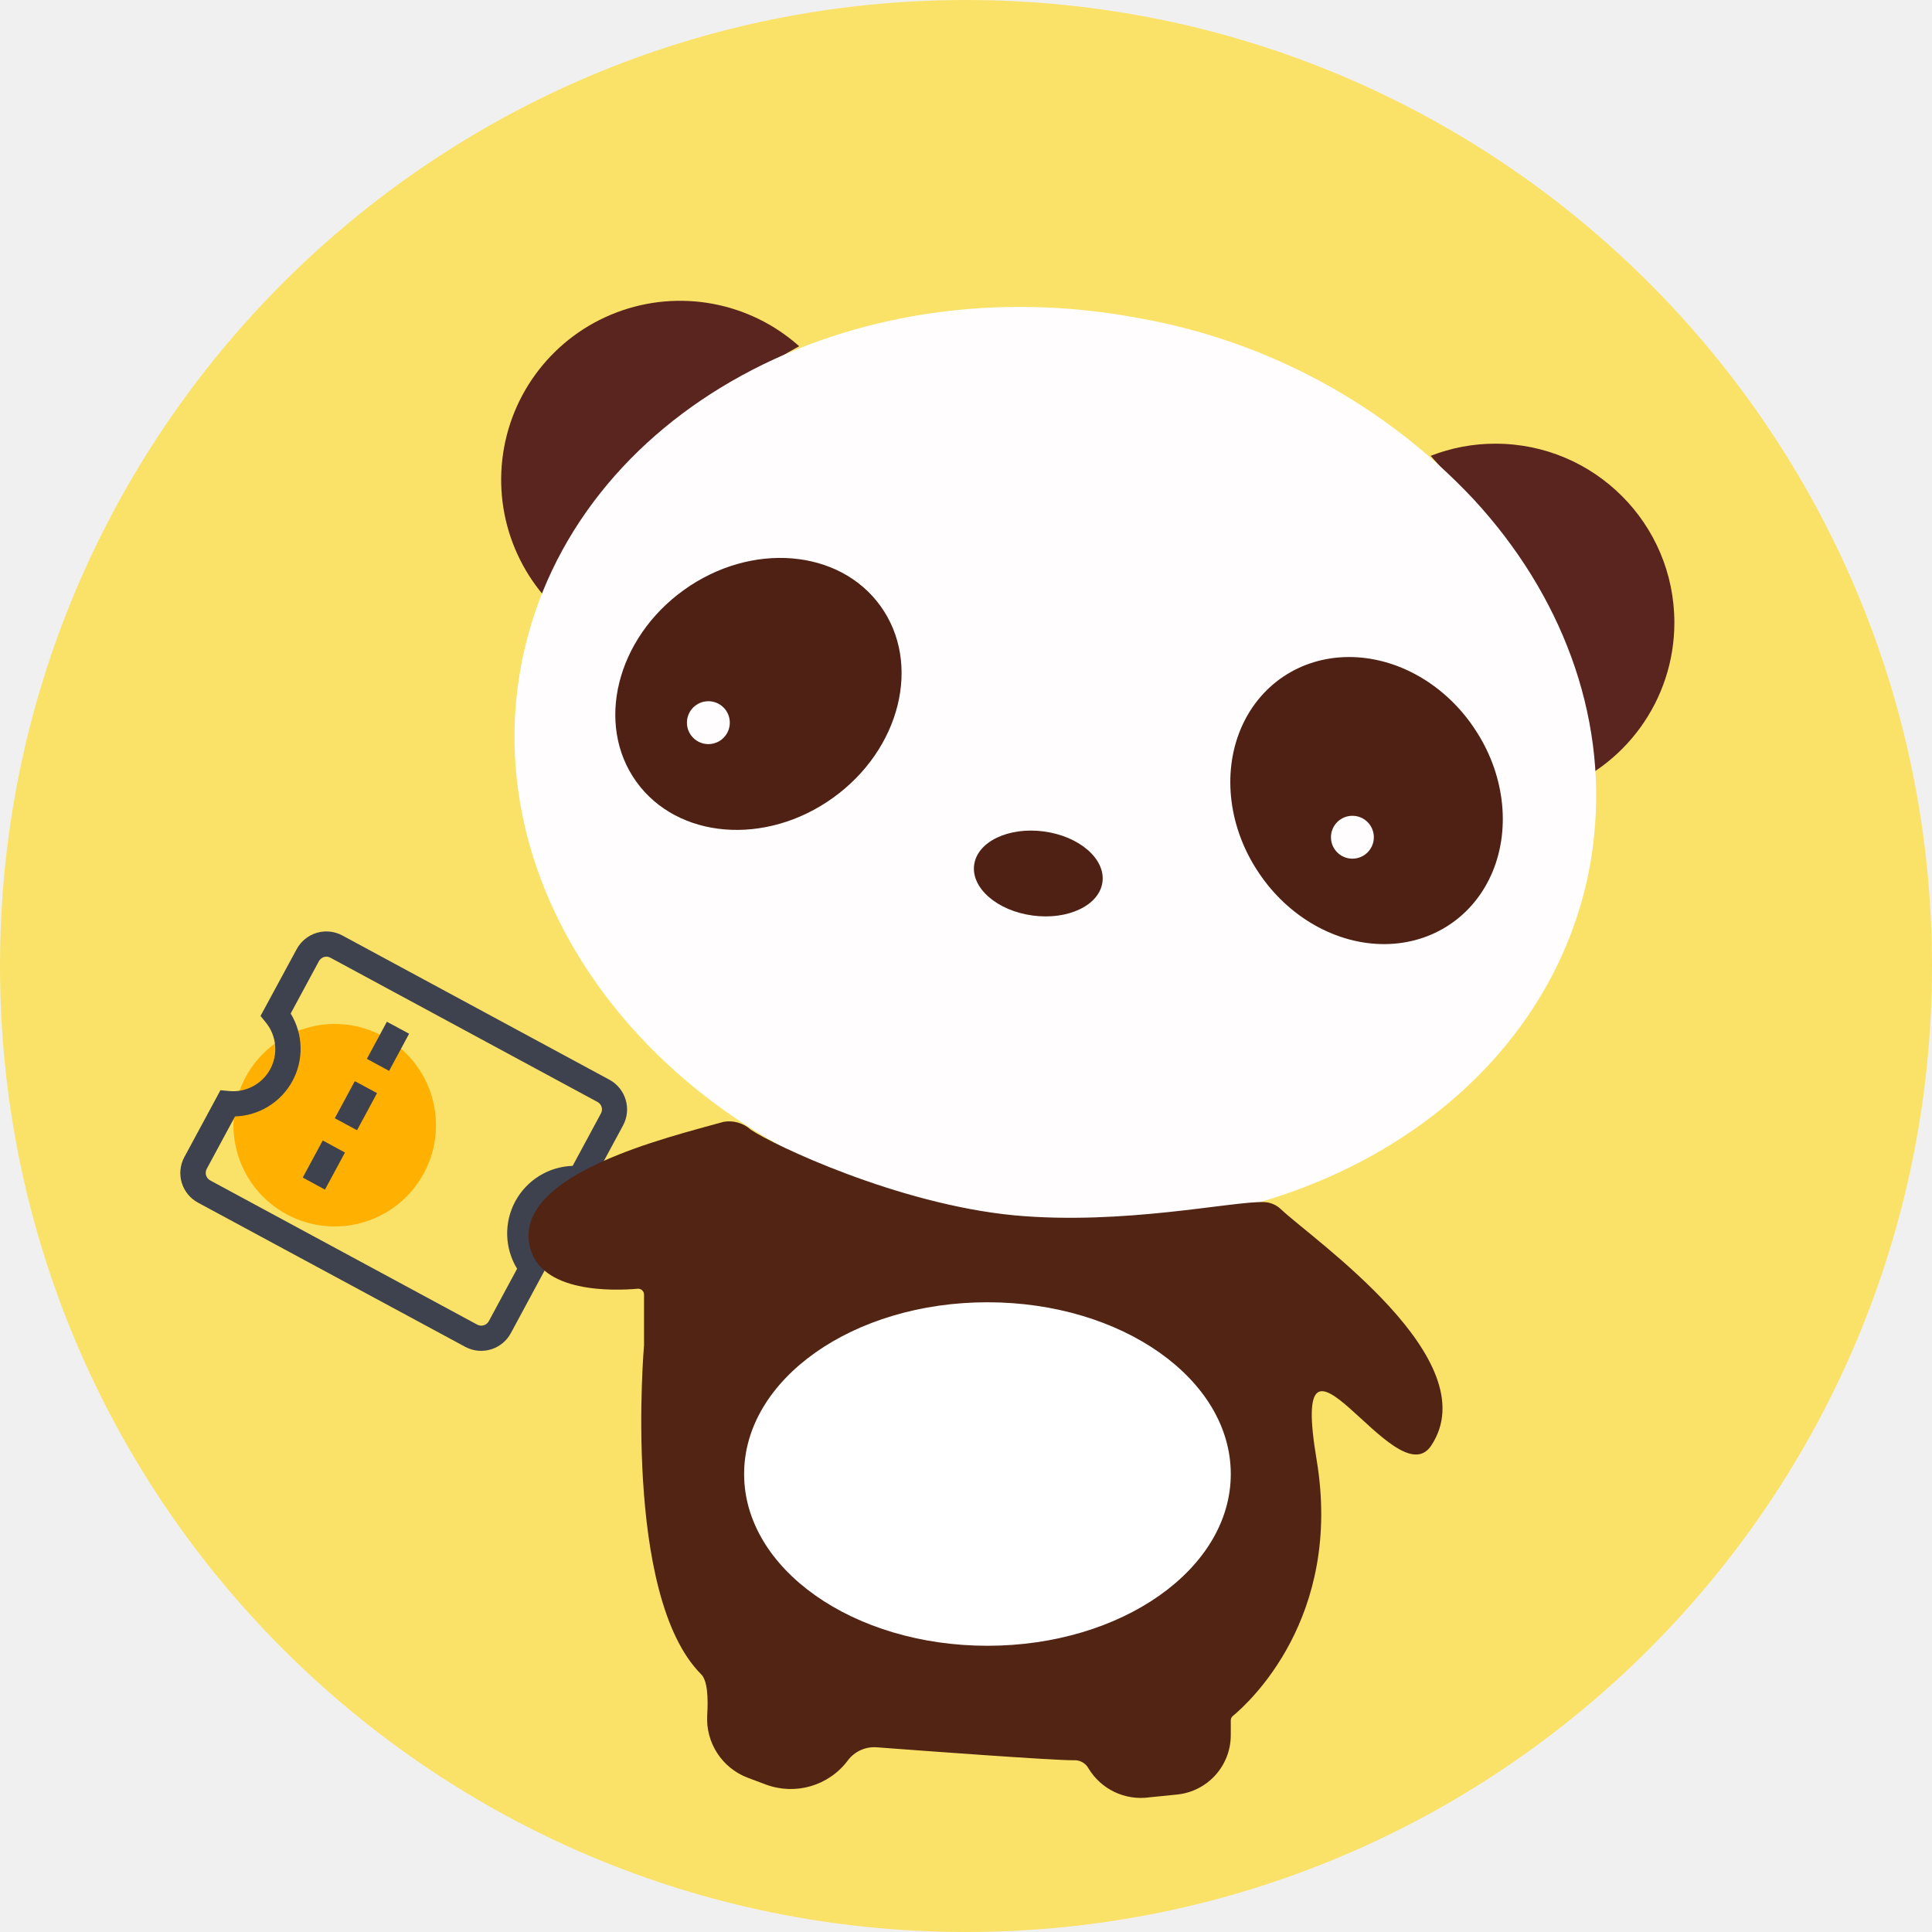
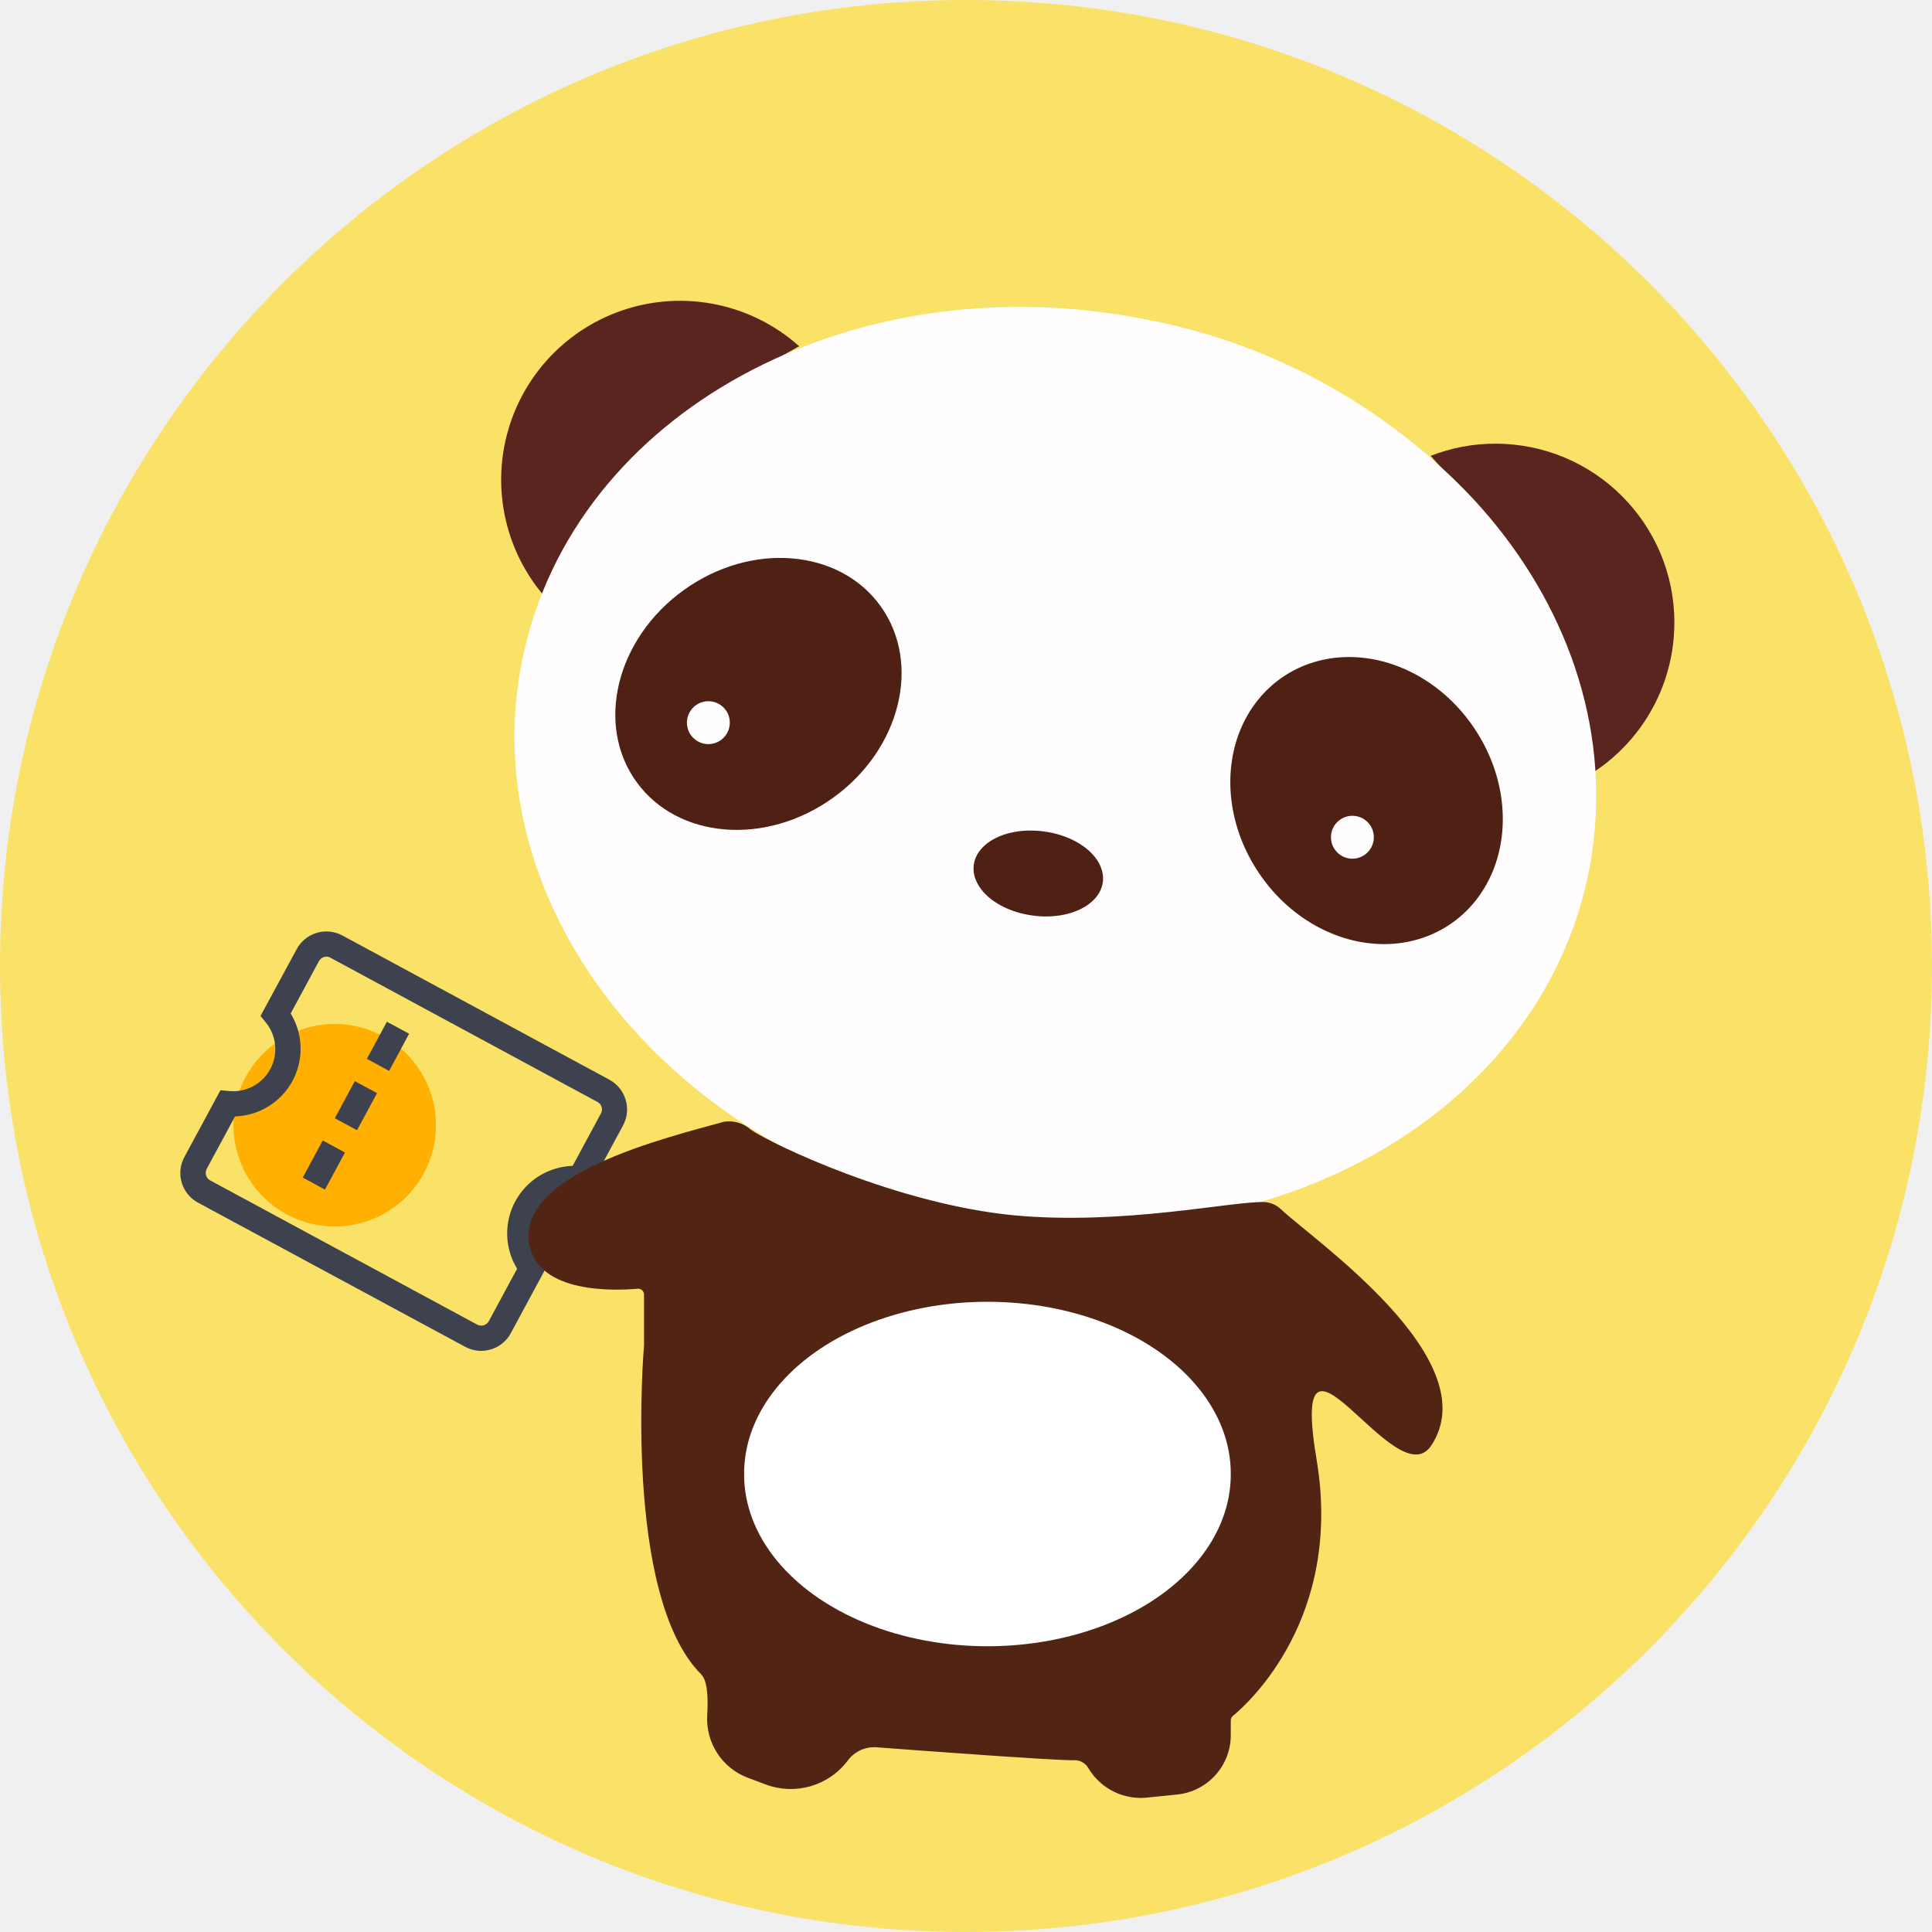
- <svg xmlns="http://www.w3.org/2000/svg" t="1576818952996" class="icon" viewBox="0 0 1024 1024" version="1.1" p-id="3457" width="30" height="30">
+ <svg xmlns="http://www.w3.org/2000/svg" class="icon" viewBox="0 0 1024 1024" width="30" height="30">
  <defs>
-     <style type="text/css" />
+     <style />
  </defs>
-   <path d="M512 512m-512 0a512 512 0 1 0 1024 0 512 512 0 1 0-1024 0Z" fill="#FAE268" p-id="3458" />
-   <path d="M130.202 570.88a53.658 53.658 0 1 0 72.704-21.709 53.658 53.658 0 0 0-72.704 21.709z m0 0" fill="#FFB000" p-id="3459" />
-   <path d="M246.63 713.882L104.96 637.44a17.818 17.818 0 0 1-7.219-24.218l19.098-35.379 4.454 0.41a22.323 22.323 0 0 0 19.61-36.301l-2.816-3.482 19.149-35.379a17.869 17.869 0 0 1 24.218-7.27l141.619 76.493a17.92 17.92 0 0 1 7.168 24.166l-19.098 35.379-4.454-0.461a22.426 22.426 0 0 0-19.661 36.352l2.816 3.43-19.098 35.43a17.869 17.869 0 0 1-24.218 7.219z m-122.061-122.163L109.568 619.52a4.71 4.71 0 0 0-0.358 3.43 4.659 4.659 0 0 0 2.15 2.662l141.619 76.493a4.557 4.557 0 0 0 6.093-1.843l15.002-27.802a35.84 35.84 0 0 1 29.44-54.528l15.002-27.802a4.454 4.454 0 0 0-1.792-6.042L175.104 507.597a4.301 4.301 0 0 0-3.379-0.358 4.659 4.659 0 0 0-2.662 2.15l-15.002 27.802a35.84 35.84 0 0 1-29.491 54.528z m0 0" fill="#3E424E" p-id="3460" />
-   <path d="M205.056 541.542l11.776 6.349-10.598 19.712-11.776-6.4z m-16.998 31.488l11.776 6.349-10.598 19.661-11.776-6.349z m-16.998 31.437l11.776 6.4-10.598 19.661-11.776-6.4z m0 0z" fill="#3E424E" p-id="3461" />
-   <path d="M423.578 183.501c-59.341 32.358-102.4 84.736-116.173 149.35a94.822 94.822 0 1 1 116.173-149.35zM887.45 329.933a94.72 94.72 0 0 1-65.28 90.112c6.758-64.666-17.766-128-63.898-178.432a93.542 93.542 0 0 1 34.355-6.451 94.822 94.822 0 0 1 94.822 94.771z" fill="#5A251F" p-id="3462" />
-   <path d="M844.902 442.88c-0.512 5.99-1.434 11.878-2.56 17.92-25.344 131.072-172.595 212.838-328.909 182.63s-262.349-160.973-237.005-291.84c0-1.075 0.41-2.202 0.666-3.277 13.568-64.614 56.781-116.941 116.122-149.35s134.554-45.005 212.019-30.054a319.437 319.437 0 0 1 175.821 95.744c46.131 49.92 70.605 113.459 63.846 178.227z" fill="#FFFDFD" p-id="3463" />
-   <path d="M667.258 462.709a78.848 68.762 56.06 1 0 114.092-76.783 78.848 68.762 56.06 1 0-114.092 76.783Z" fill="#4F2114" p-id="3464" />
-   <path d="M337.27 414.329a67.789 79.718 54.28 1 0 129.444-93.083 67.789 79.718 54.28 1 0-129.444 93.083Z" fill="#4F2114" p-id="3465" />
-   <path d="M547.328 485.248a34.304 22.477 7.65 1 0 5.984-44.554 34.304 22.477 7.65 1 0-5.984 44.554Z" fill="#4F2114" p-id="3466" />
-   <path d="M375.45 383.027m-11.366 0a11.366 11.366 0 1 0 22.733 0 11.366 11.366 0 1 0-22.733 0Z" fill="#FFFDFD" p-id="3467" />
-   <path d="M716.8 443.75m-11.366 0a11.366 11.366 0 1 0 22.733 0 11.366 11.366 0 1 0-22.733 0Z" fill="#FFFDFD" p-id="3468" />
-   <path d="M397.978 598.784a17.254 17.254 0 0 0-14.438-4.198c-29.594 8.294-110.49 27.392-102.912 65.331 5.12 25.907 45.414 24.166 57.293 23.142a3.123 3.123 0 0 1 3.43 3.123v26.829s-11.571 132.557 30.31 174.438c3.328 3.328 3.738 12.442 3.174 21.658a33.331 33.331 0 0 0 21.606 33.178l9.421 3.533a37.786 37.786 0 0 0 43.469-12.698 17.459 17.459 0 0 1 15.36-7.014c25.139 1.894 92.16 6.861 104.192 6.861a8.397 8.397 0 0 1 8.038 4.301 32.358 32.358 0 0 0 32.205 15.36l14.694-1.485a31.642 31.642 0 0 0 28.518-31.488v-7.731a2.97 2.97 0 0 1 1.075-2.406c8.192-6.758 58.368-51.968 44.442-135.68-15.36-91.034 41.83 20.48 60.672-7.578 30.31-45.517-62.566-109.158-79.667-125.389a13.619 13.619 0 0 0-8.858-3.738c-17.05-0.563-74.445 12.39-132.506 7.014-61.747-5.939-127.898-37.427-139.52-45.363z" fill="#512414" p-id="3469" />
-   <path d="M394.394 781.261a128.973 91.034 0 1 0 257.946 0 128.973 91.034 0 1 0-257.946 0Z" fill="#FFFFFF" p-id="3470" />
+   <path d="M0 512a512 512 0 101024 0A512 512 0 100 512z" fill="#FAE268" />
+   <path d="M130.202 570.88a53.658 53.658 0 1072.704-21.709 53.658 53.658 0 00-72.704 21.709zm0 0" fill="#FFB000" />
+   <path d="M246.63 713.882L104.96 637.44a17.818 17.818 0 01-7.22-24.218l19.098-35.379 4.455.41a22.323 22.323 0 0019.61-36.301l-2.817-3.482 19.15-35.379a17.869 17.869 0 0124.217-7.27l141.619 76.493a17.92 17.92 0 017.168 24.166l-19.098 35.38-4.454-.462a22.426 22.426 0 00-19.66 36.352l2.815 3.43-19.097 35.431a17.869 17.869 0 01-24.218 7.22zM124.57 591.718l-15.002 27.802a4.71 4.71 0 00-.358 3.43 4.66 4.66 0 002.15 2.663l141.62 76.493a4.557 4.557 0 006.092-1.844l15.002-27.801a35.84 35.84 0 0129.44-54.528l15.001-27.802a4.454 4.454 0 00-1.792-6.041l-141.619-76.493a4.3 4.3 0 00-3.38-.359 4.66 4.66 0 00-2.662 2.15l-15.001 27.802a35.84 35.84 0 01-29.491 54.528zm0 0" fill="#3E424E" />
+   <path d="M205.056 541.542l11.776 6.35-10.598 19.711-11.776-6.4zm-16.998 31.488l11.776 6.35-10.599 19.66-11.776-6.349zm-16.999 31.437l11.776 6.4-10.598 19.661-11.776-6.4zm0 0z" fill="#3E424E" />
+   <path d="M423.578 183.5c-59.341 32.36-102.4 84.737-116.173 149.351a94.822 94.822 0 11116.173-149.35zM887.45 329.934a94.72 94.72 0 01-65.28 90.112c6.758-64.666-17.767-128-63.898-178.432a93.542 93.542 0 0134.355-6.451 94.822 94.822 0 0194.823 94.77z" fill="#5A251F" />
+   <path d="M844.902 442.88c-.512 5.99-1.433 11.878-2.56 17.92-25.344 131.072-172.595 212.838-328.908 182.63s-262.35-160.972-237.005-291.84c0-1.075.41-2.201.665-3.276 13.568-64.615 56.781-116.941 116.122-149.35s134.554-45.006 212.02-30.055a319.437 319.437 0 01175.82 95.744c46.131 49.92 70.605 113.459 63.846 178.227z" fill="#FFFDFD" />
+   <path d="M667.258 462.709a78.848 68.762 56.06 10114.092-76.783 78.848 68.762 56.06 10-114.092 76.783zM337.27 414.329a67.789 79.718 54.28 10129.444-93.083 67.789 79.718 54.28 10-129.444 93.083zM547.328 485.248a34.304 22.477 7.65 105.985-44.553 34.304 22.477 7.65 10-5.985 44.553z" fill="#4F2114" />
+   <path d="M364.083 383.027a11.366 11.366 0 1022.733 0 11.366 11.366 0 10-22.733 0zM705.434 443.75a11.366 11.366 0 1022.732 0 11.366 11.366 0 10-22.732 0z" fill="#FFFDFD" />
+   <path d="M397.978 598.784a17.254 17.254 0 00-14.439-4.198c-29.593 8.294-110.49 27.392-102.912 65.33 5.12 25.908 45.415 24.167 57.293 23.143a3.123 3.123 0 013.43 3.123v26.83s-11.57 132.556 30.31 174.438c3.329 3.328 3.738 12.441 3.175 21.657a33.331 33.331 0 0021.607 33.178l9.42 3.533a37.786 37.786 0 0043.47-12.698 17.46 17.46 0 0115.36-7.014c25.138 1.894 92.16 6.86 104.191 6.86a8.397 8.397 0 018.039 4.301 32.358 32.358 0 0032.204 15.36l14.695-1.485a31.642 31.642 0 0028.518-31.488v-7.73a2.97 2.97 0 011.075-2.407c8.192-6.759 58.368-51.968 44.442-135.68-15.36-91.034 41.83 20.48 60.672-7.578 30.31-45.517-62.566-109.158-79.667-125.389a13.62 13.62 0 00-8.858-3.737c-17.05-.563-74.445 12.39-132.505 7.014-61.748-5.939-127.898-37.427-139.52-45.363z" fill="#512414" />
+   <path d="M394.394 781.26a128.973 91.034 0 10257.945 0 128.973 91.034 0 10-257.945 0z" fill="#FFF" />
</svg>
